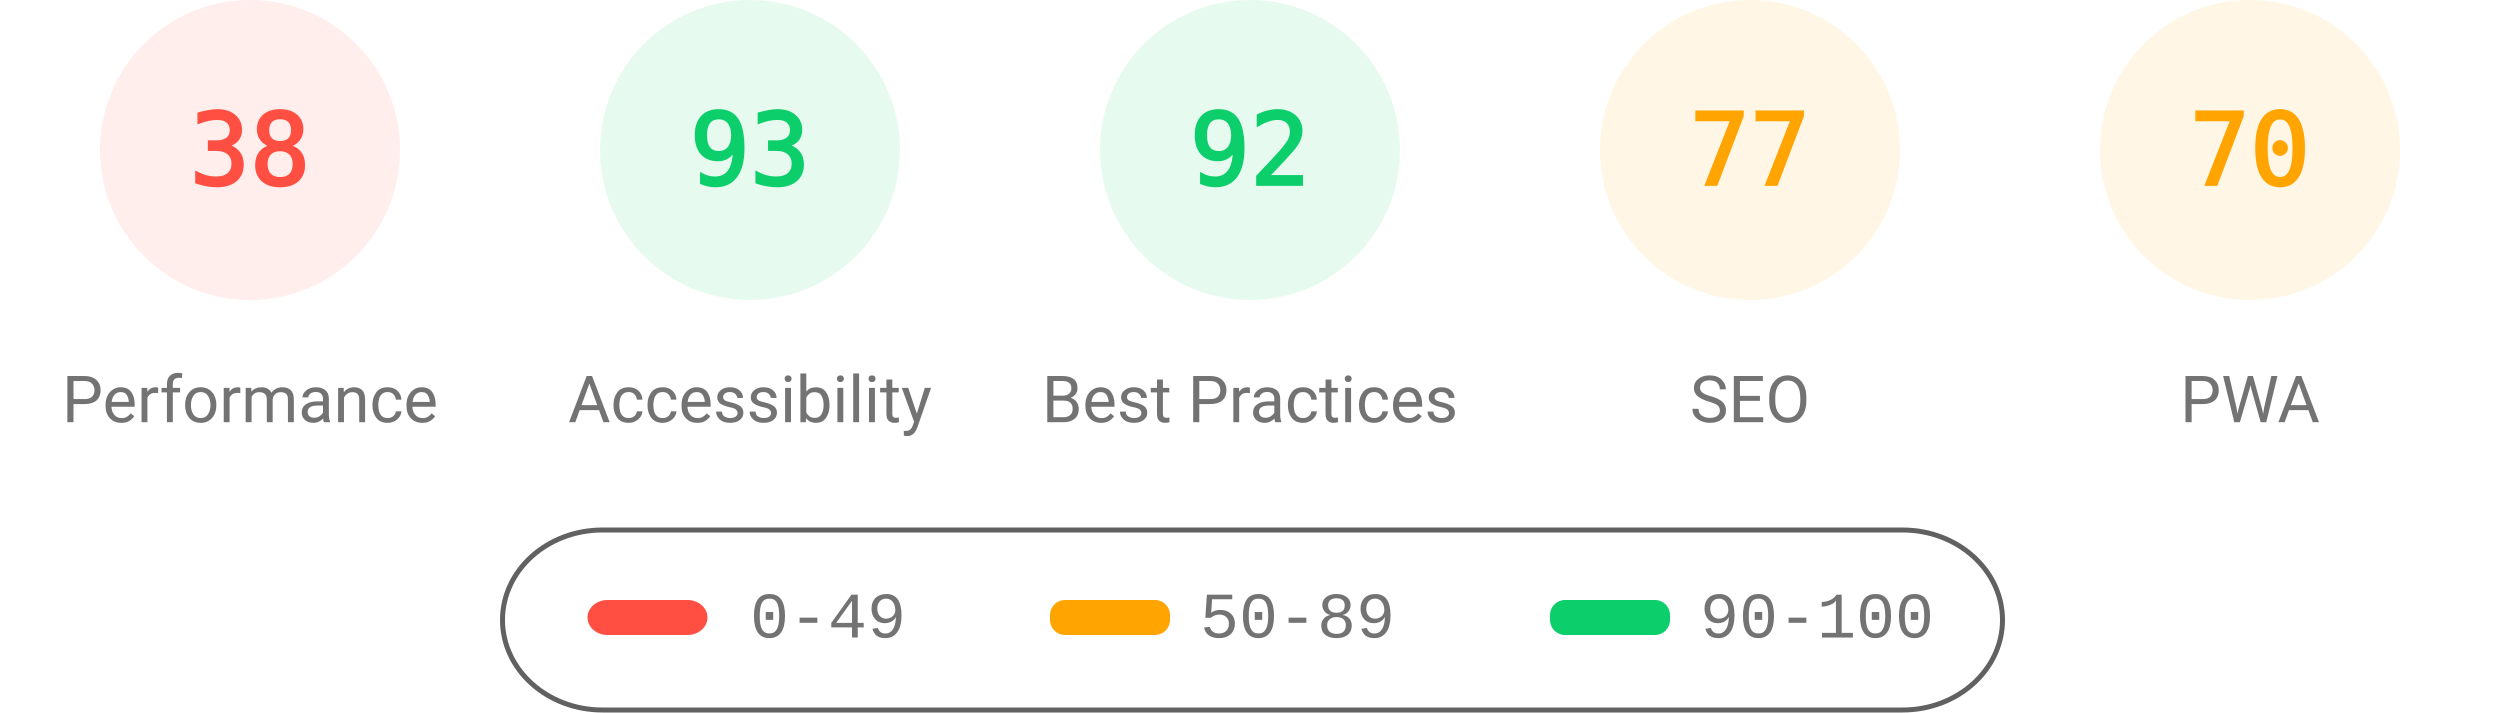
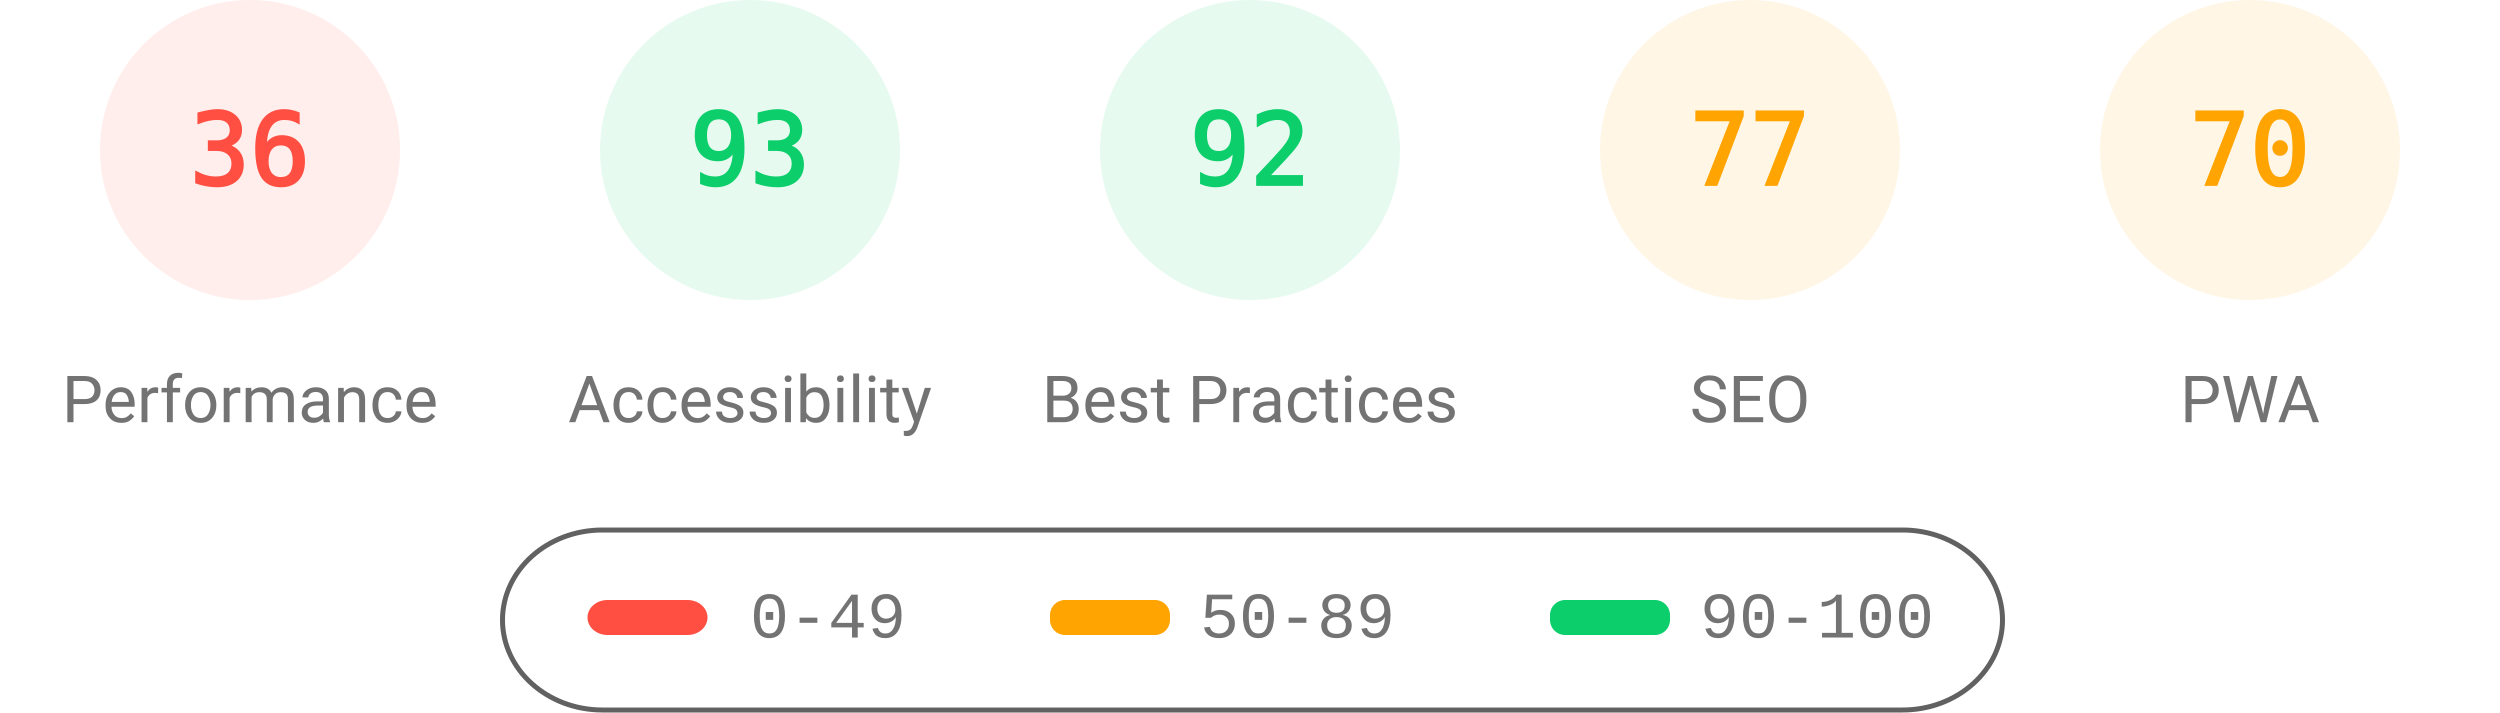
<svg xmlns="http://www.w3.org/2000/svg" fill="none" width="1000" height="285">
  <style>.gauge-base{opacity:.1}.gauge-arc{fill:none;animation-delay:250ms;stroke-linecap:round;transform:rotate(-90deg);transform-origin:100px 60px;animation:load-gauge 1s ease forwards}.guage-text{font-size:40px;font-family:monospace;text-align:center}.guage-red{color:#ff4e42;fill:#ff4e42;stroke:#ff4e42}.guage-orange{color:#ffa400;fill:#ffa400;stroke:#ffa400}.guage-green{color:#0cce6b;fill:#0cce6b;stroke:#0cce6b}.guage-undefined{color:#5c5c5c;fill:#5c5c5c;stroke:#5c5c5c}.guage-title{color:#737373;fill:#737373;stroke:none;font-size:26px;line-height:26px;font-family:Roboto,Halvetica,Arial,sans-serif}@keyframes load-gauge{from{stroke-dasharray:0 352.858}}</style>
  <svg class="guage-div guage-perf guage-red" viewBox="0 0 200 200" width="200" height="200">
    <circle class="gauge-base" r="56" cx="100" cy="60" stroke-width="8" />
-     <circle class="gauge-arc guage-arc-1" r="56" cx="100" cy="60" stroke-width="8" style="stroke-dasharray:133.706,351.858" />
-     <text class="guage-text" x="100" y="60" alignment-baseline="central" dominant-baseline="central" text-anchor="middle">38</text>
+     <circle class="gauge-arc guage-arc-1" r="56" cx="100" cy="60" stroke-width="8" style="stroke-dasharray:126.669,351.858" />
+     <text class="guage-text" x="100" y="60" alignment-baseline="central" dominant-baseline="central" text-anchor="middle">36</text>
    <text class="guage-title" x="100" y="160" alignment-baseline="central" dominant-baseline="central" text-anchor="middle">Performance</text>
  </svg>
  <svg class="guage-div guage-acc guage-green" viewBox="0 0 200 200" width="200" height="200" x="200">
    <circle class="gauge-base" r="56" cx="100" cy="60" stroke-width="8" />
    <circle class="gauge-arc guage-arc-2" r="56" cx="100" cy="60" stroke-width="8" style="stroke-dasharray:327.228,351.858" />
    <text class="guage-text" x="100" y="60" alignment-baseline="central" dominant-baseline="central" text-anchor="middle">93</text>
    <text class="guage-title" x="100" y="160" alignment-baseline="central" dominant-baseline="central" text-anchor="middle">Accessibility</text>
  </svg>
  <svg class="guage-div guage-best guage-green" viewBox="0 0 200 200" width="200" height="200" x="400">
    <circle class="gauge-base" r="56" cx="100" cy="60" stroke-width="8" />
    <circle class="gauge-arc guage-arc-3" r="56" cx="100" cy="60" stroke-width="8" style="stroke-dasharray:323.709,351.858" />
    <text class="guage-text" x="100" y="60" alignment-baseline="central" dominant-baseline="central" text-anchor="middle">92</text>
    <text class="guage-title" x="100" y="160" alignment-baseline="central" dominant-baseline="central" text-anchor="middle">Best Practices</text>
  </svg>
  <svg class="guage-div guage-seo guage-orange" viewBox="0 0 200 200" width="200" height="200" x="600">
    <circle class="gauge-base" r="56" cx="100" cy="60" stroke-width="8" />
    <circle class="gauge-arc guage-arc-4" r="56" cx="100" cy="60" stroke-width="8" style="stroke-dasharray:270.931,351.858" />
    <text class="guage-text" x="100" y="60" alignment-baseline="central" dominant-baseline="central" text-anchor="middle">77</text>
    <text class="guage-title" x="100" y="160" alignment-baseline="central" dominant-baseline="central" text-anchor="middle">SEO</text>
  </svg>
  <svg class="guage-div guage-pwa guage-orange" viewBox="0 0 200 200" width="200" height="200" x="800">
    <circle class="gauge-base" r="56" cx="100" cy="60" stroke-width="8" />
    <circle class="gauge-arc guage-arc-4" r="56" cx="100" cy="60" stroke-width="8" style="stroke-dasharray:246.301,351.858" />
    <text class="guage-text" x="100" y="60" alignment-baseline="central" dominant-baseline="central" text-anchor="middle">70</text>
    <text class="guage-title" x="100" y="160" alignment-baseline="central" dominant-baseline="central" text-anchor="middle">PWA</text>
  </svg>
  <svg width="604" height="76" x="200" y="210">
    <path fill="none" id="canvas_background" d="M-1-1h604v80H-1z" />
    <rect fill-opacity="0" stroke="#616161" stroke-width="2" rx="40" id="svg_2" height="72" width="600" y="2" x="1" fill="#000" />
    <rect stroke="#000" rx="8" id="svg_3" height="14" width="48" y="30" x="35" stroke-opacity="null" stroke-width="0" fill="#ff4e42" />
    <rect stroke="#000" rx="6" id="svg_4" height="14" width="48" y="30" x="220" stroke-opacity="null" stroke-width="0" fill="#ffa400" />
    <rect stroke="#000" rx="6" id="svg_5" height="14" width="48" y="30" x="420" stroke-opacity="null" stroke-width="0" fill="#0cce6b" />
    <text xml:space="preserve" text-anchor="start" font-family="'Courier New', Courier, monospace" font-size="26" id="svg_6" y="45" x="100" stroke-opacity="null" stroke-width="0" stroke="#000" fill="#737373">0-49</text>
    <text xml:space="preserve" text-anchor="start" font-family="'Courier New', Courier, monospace" font-size="26" id="svg_7" y="45" x="280" stroke-opacity="null" stroke-width="0" stroke="#000" fill="#737373">50-89</text>
    <text xml:space="preserve" text-anchor="start" font-family="'Courier New', Courier, monospace" font-size="26" id="svg_8" y="45" x="480" stroke-opacity="null" stroke-width="0" stroke="#000" fill="#737373">90-100</text>
  </svg>
</svg>
